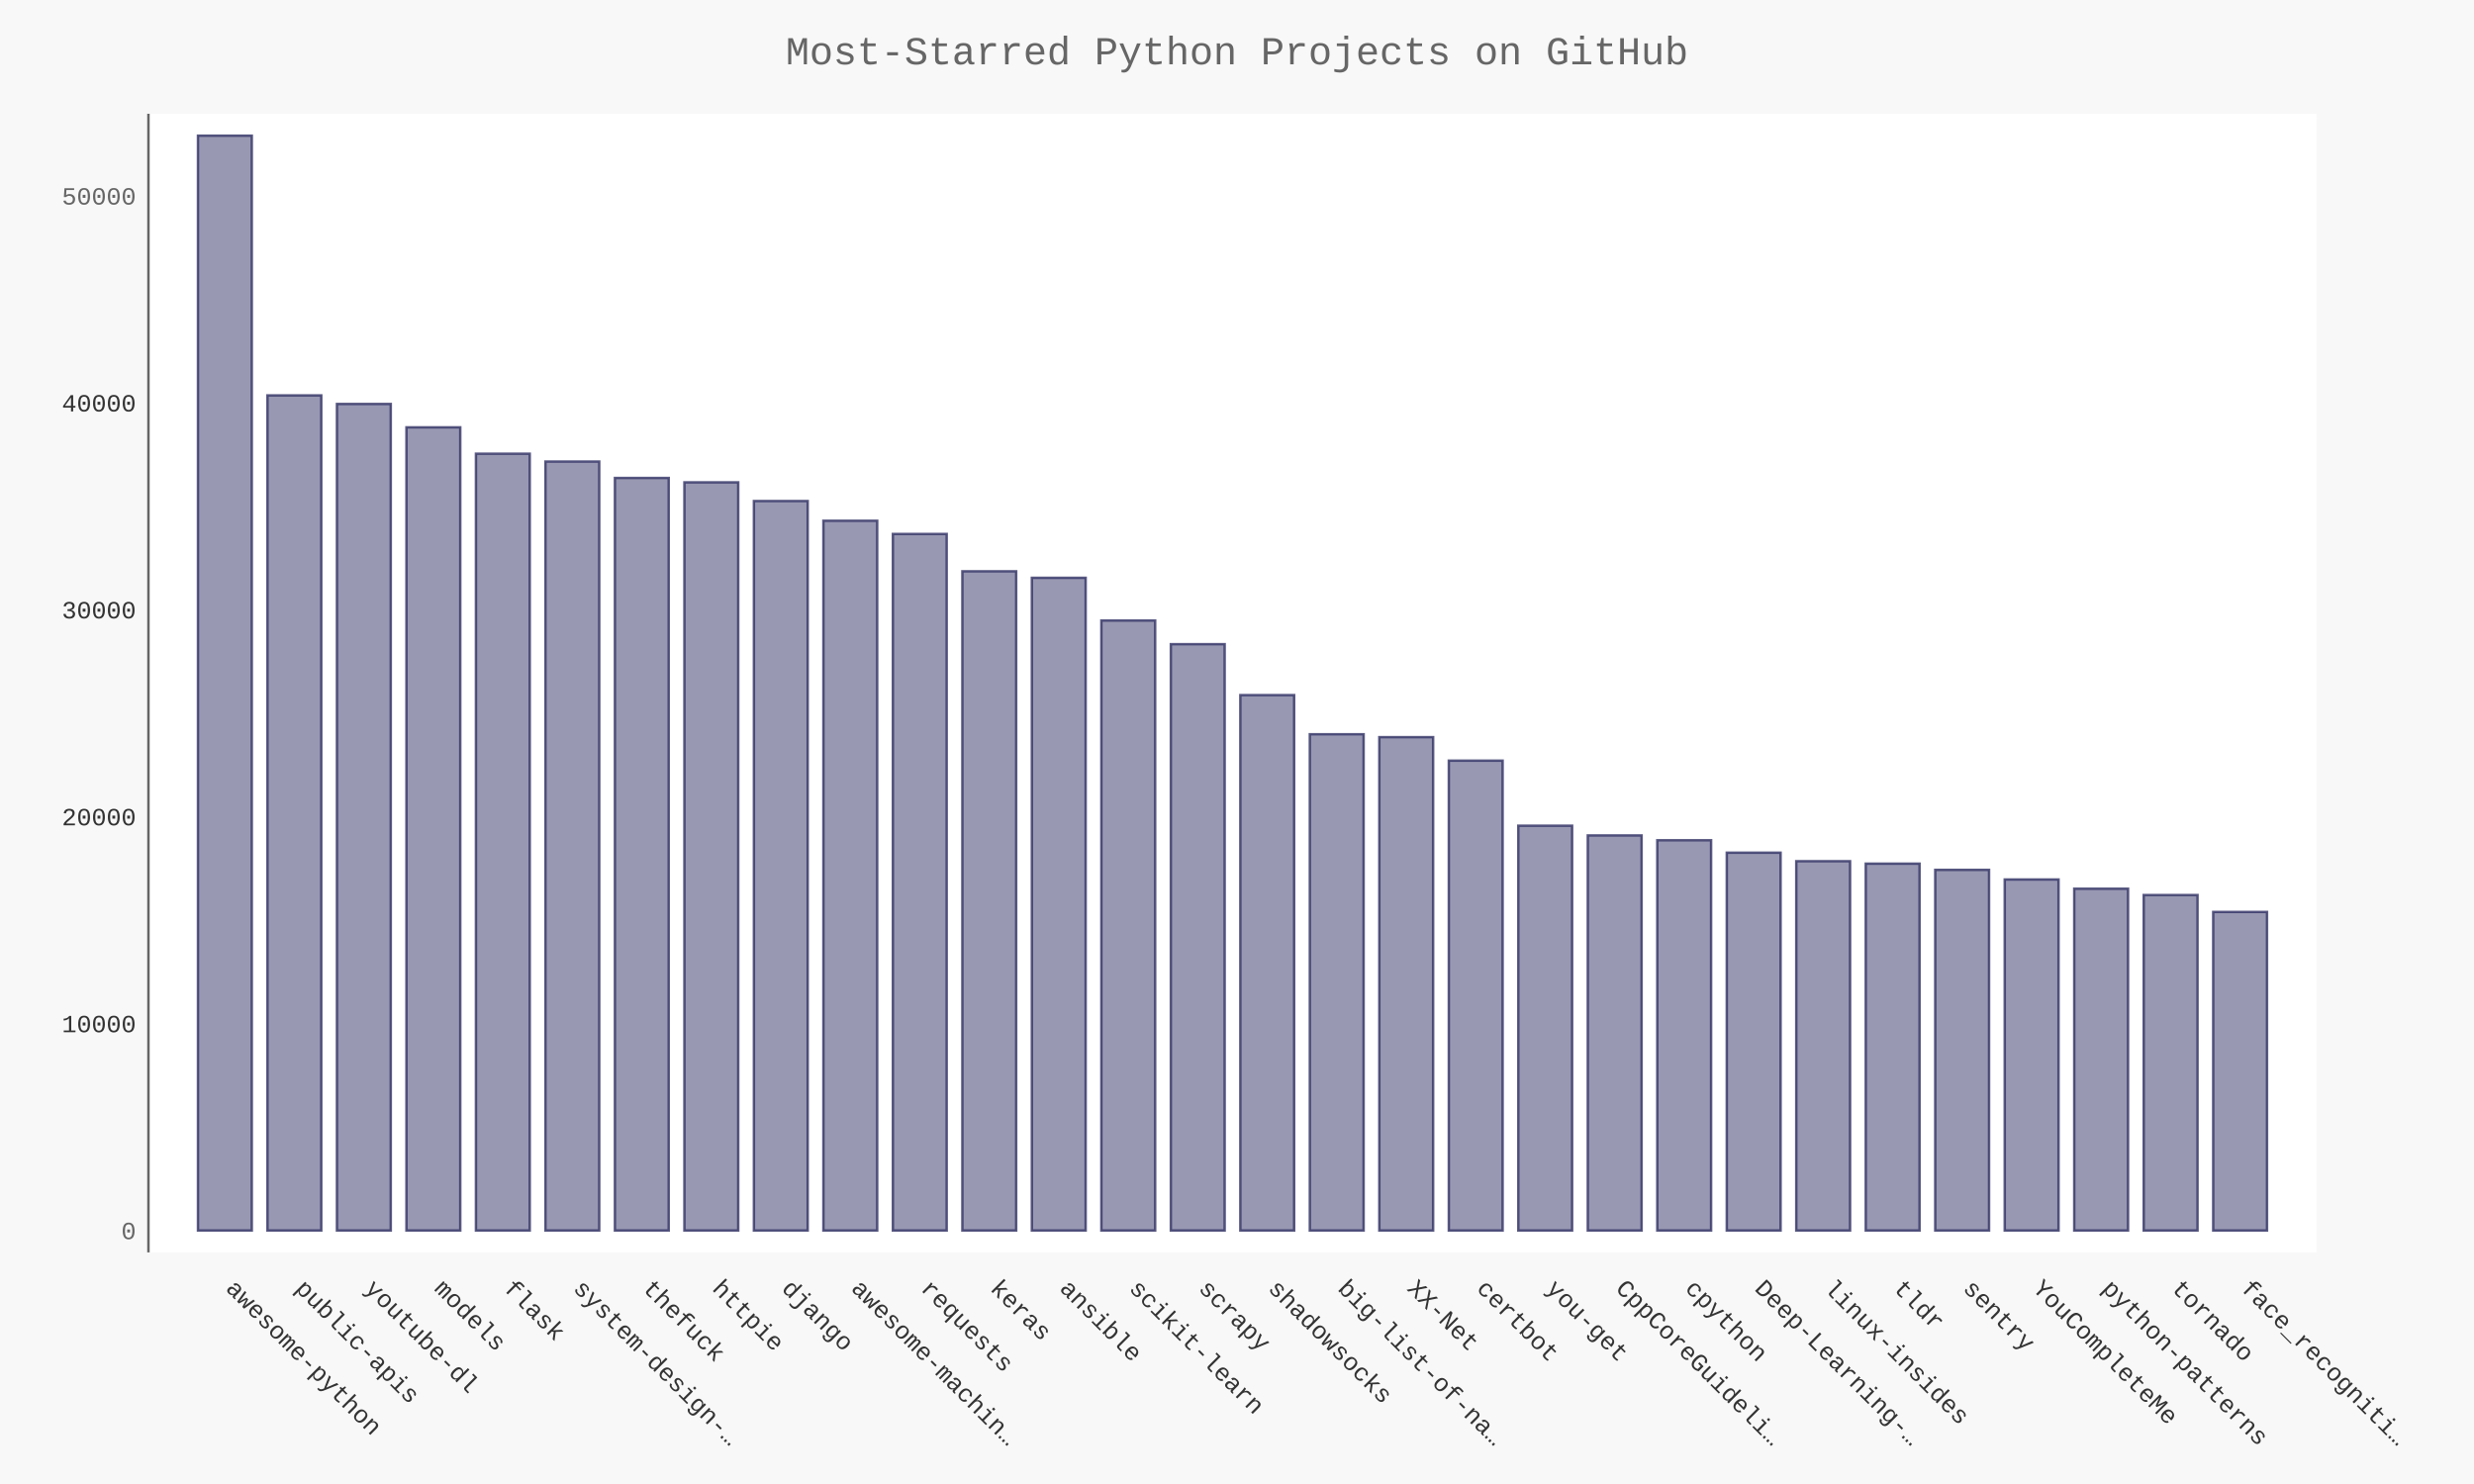
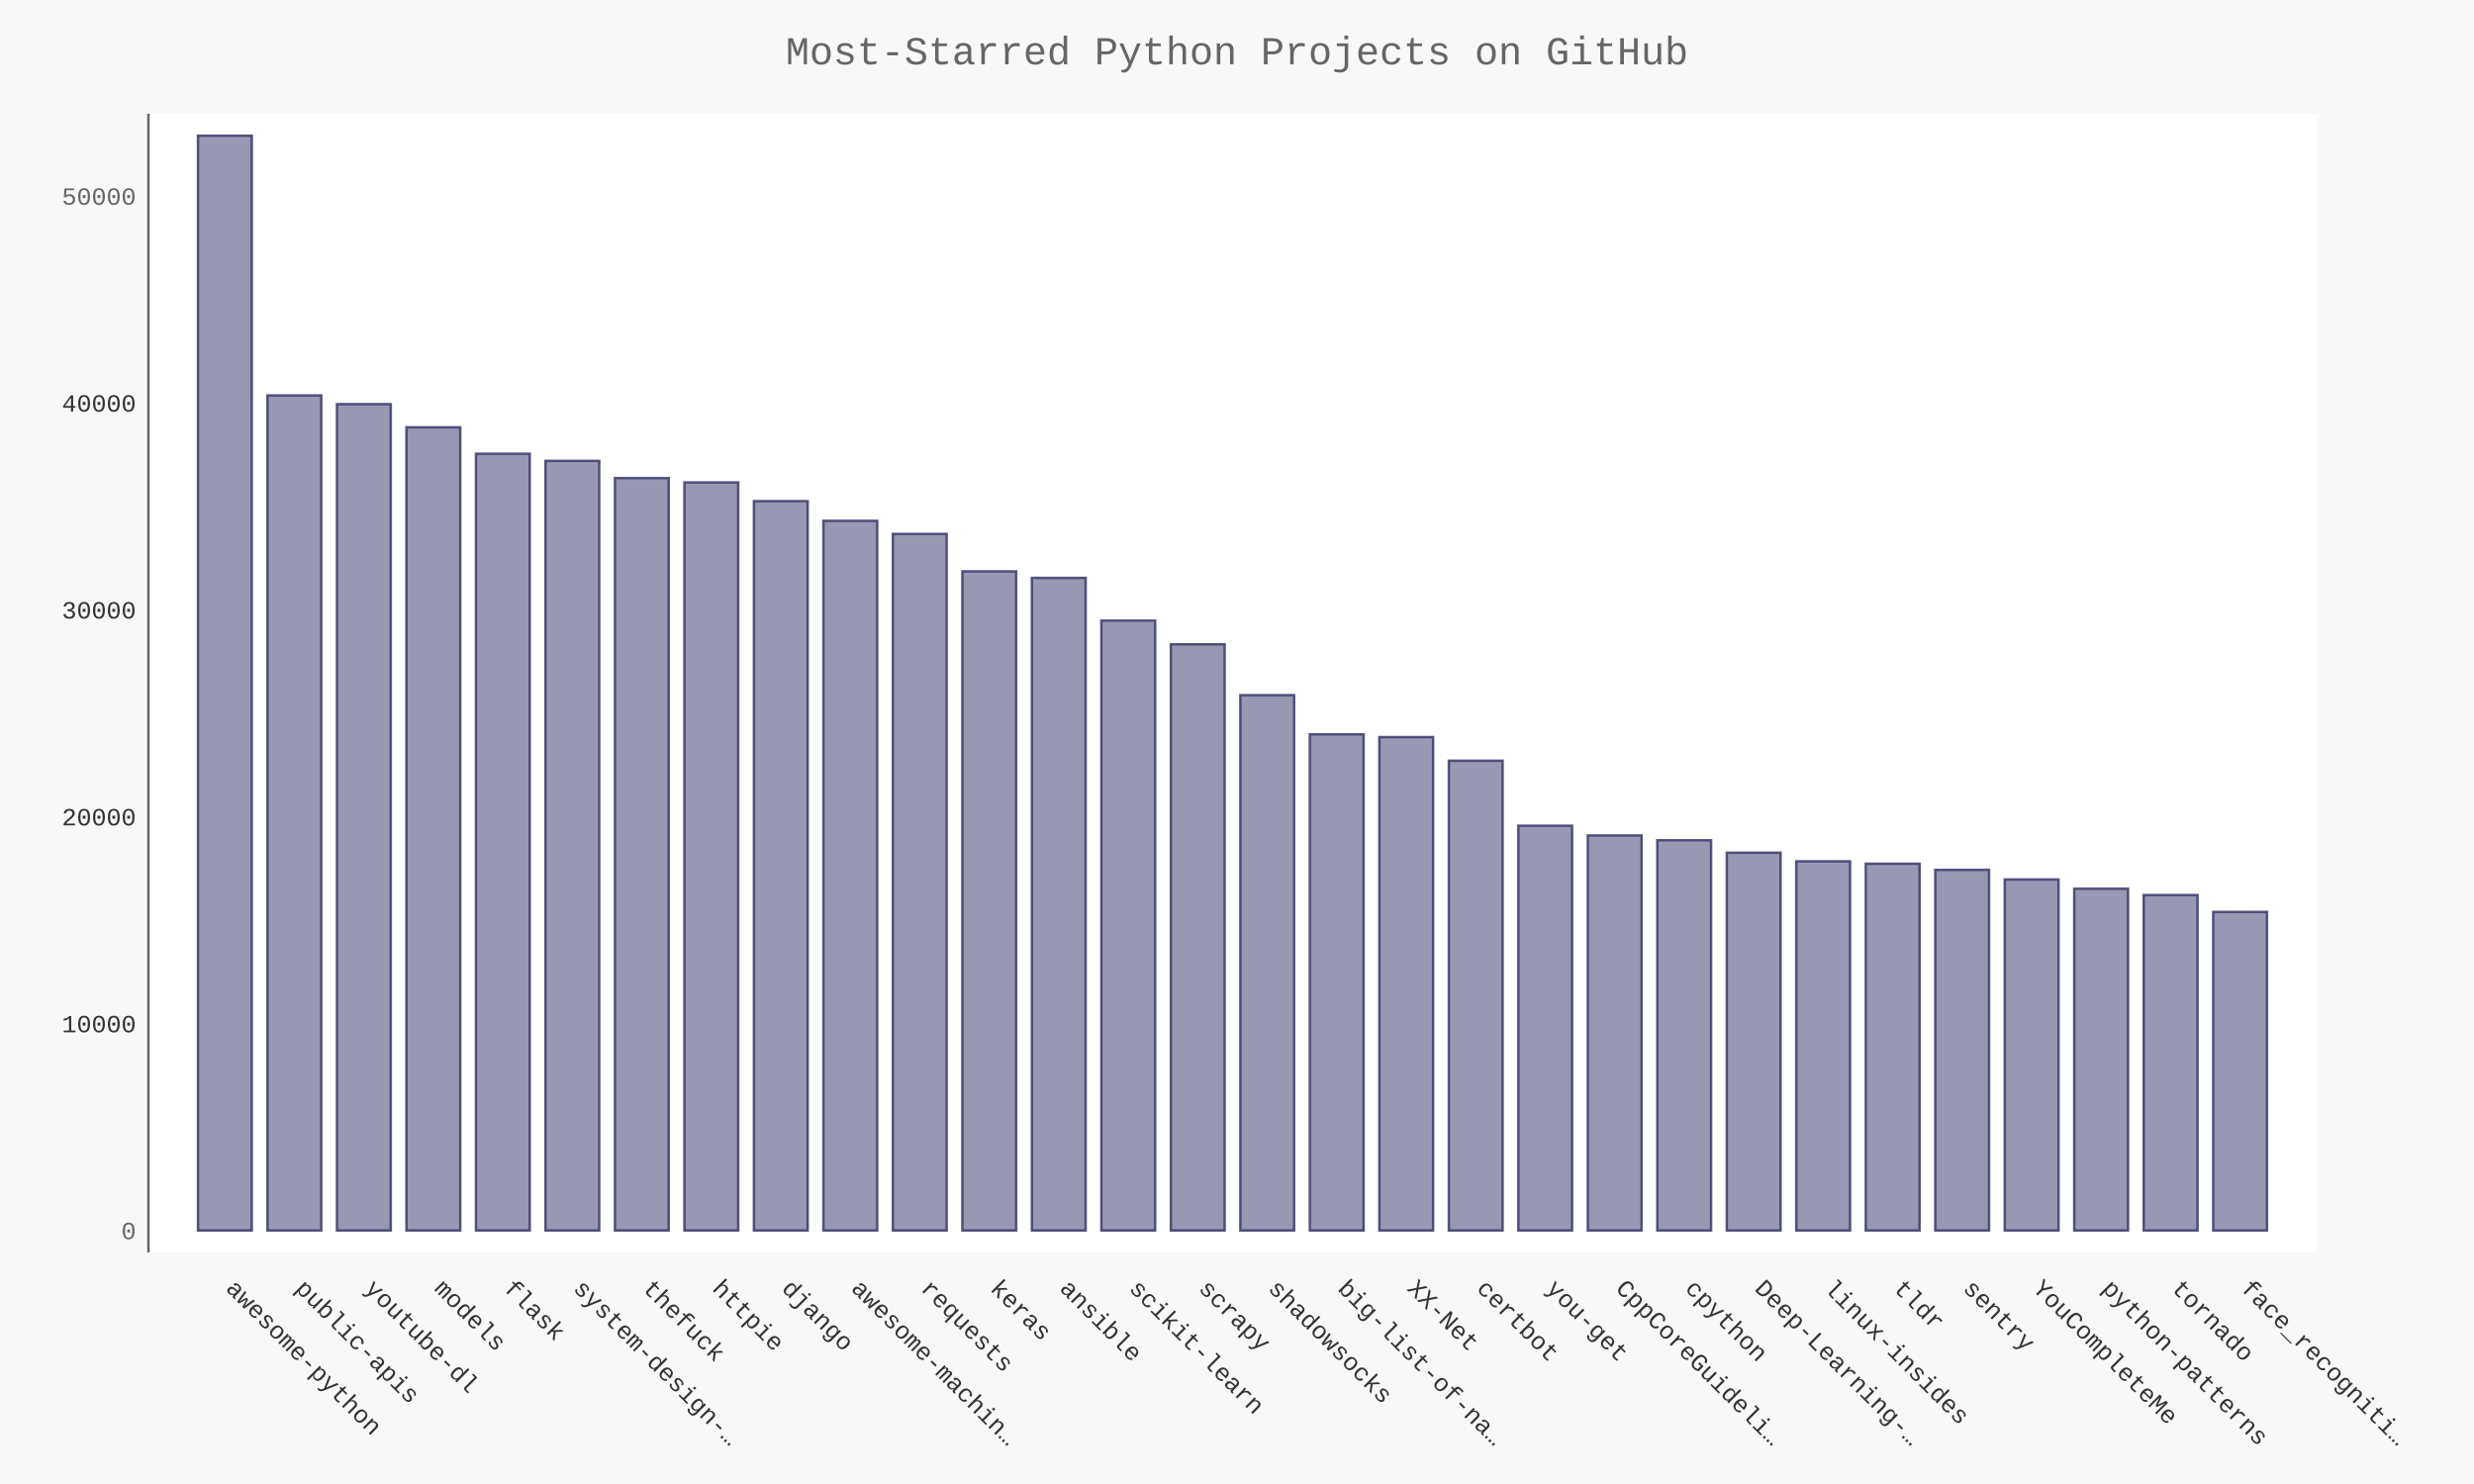
- <svg xmlns="http://www.w3.org/2000/svg" id="chart-67d163b1-3306-4ac9-bd37-0bb6744b6de5" class="pygal-chart" viewBox="0 0 1000 600">
+ <svg xmlns="http://www.w3.org/2000/svg" id="chart-9f91d808-e226-4e06-adb2-05b8f7cd8585" class="pygal-chart" viewBox="0 0 1000 600">
  <defs>
-     <style type="text/css">#chart-67d163b1-3306-4ac9-bd37-0bb6744b6de5{-webkit-user-select:none;-webkit-font-smoothing:antialiased;font-family:Consolas,"Liberation Mono",Menlo,Courier,monospace}#chart-67d163b1-3306-4ac9-bd37-0bb6744b6de5 .title{font-family:Consolas,"Liberation Mono",Menlo,Courier,monospace;font-size:16px}#chart-67d163b1-3306-4ac9-bd37-0bb6744b6de5 .legends .legend text{font-family:Consolas,"Liberation Mono",Menlo,Courier,monospace;font-size:14px}#chart-67d163b1-3306-4ac9-bd37-0bb6744b6de5 .axis text{font-family:Consolas,"Liberation Mono",Menlo,Courier,monospace;font-size:10px}#chart-67d163b1-3306-4ac9-bd37-0bb6744b6de5 .axis text.major{font-family:Consolas,"Liberation Mono",Menlo,Courier,monospace;font-size:10px}#chart-67d163b1-3306-4ac9-bd37-0bb6744b6de5 .text-overlay text.value{font-family:Consolas,"Liberation Mono",Menlo,Courier,monospace;font-size:16px}#chart-67d163b1-3306-4ac9-bd37-0bb6744b6de5 .text-overlay text.label{font-family:Consolas,"Liberation Mono",Menlo,Courier,monospace;font-size:10px}#chart-67d163b1-3306-4ac9-bd37-0bb6744b6de5 .tooltip{font-family:Consolas,"Liberation Mono",Menlo,Courier,monospace;font-size:14px}#chart-67d163b1-3306-4ac9-bd37-0bb6744b6de5 text.no_data{font-family:Consolas,"Liberation Mono",Menlo,Courier,monospace;font-size:64px}
- #chart-67d163b1-3306-4ac9-bd37-0bb6744b6de5{background-color:#f8f8f8}#chart-67d163b1-3306-4ac9-bd37-0bb6744b6de5 path,#chart-67d163b1-3306-4ac9-bd37-0bb6744b6de5 line,#chart-67d163b1-3306-4ac9-bd37-0bb6744b6de5 rect,#chart-67d163b1-3306-4ac9-bd37-0bb6744b6de5 circle{-webkit-transition:250ms ease-in;-moz-transition:250ms ease-in;transition:250ms ease-in}#chart-67d163b1-3306-4ac9-bd37-0bb6744b6de5 .graph &gt; .background{fill:#f8f8f8}#chart-67d163b1-3306-4ac9-bd37-0bb6744b6de5 .plot &gt; .background{fill:#ffffff}#chart-67d163b1-3306-4ac9-bd37-0bb6744b6de5 .graph{fill:#333}#chart-67d163b1-3306-4ac9-bd37-0bb6744b6de5 text.no_data{fill:#666}#chart-67d163b1-3306-4ac9-bd37-0bb6744b6de5 .title{fill:#666}#chart-67d163b1-3306-4ac9-bd37-0bb6744b6de5 .legends .legend text{fill:#333}#chart-67d163b1-3306-4ac9-bd37-0bb6744b6de5 .legends .legend:hover text{fill:#666}#chart-67d163b1-3306-4ac9-bd37-0bb6744b6de5 .axis .line{stroke:#666}#chart-67d163b1-3306-4ac9-bd37-0bb6744b6de5 .axis .guide.line{stroke:rgba(0,0,0,0.5)}#chart-67d163b1-3306-4ac9-bd37-0bb6744b6de5 .axis .major.line{stroke:#333}#chart-67d163b1-3306-4ac9-bd37-0bb6744b6de5 .axis text.major{fill:#666}#chart-67d163b1-3306-4ac9-bd37-0bb6744b6de5 .axis.y .guides:hover .guide.line,#chart-67d163b1-3306-4ac9-bd37-0bb6744b6de5 .line-graph .axis.x .guides:hover .guide.line,#chart-67d163b1-3306-4ac9-bd37-0bb6744b6de5 .stackedline-graph .axis.x .guides:hover .guide.line,#chart-67d163b1-3306-4ac9-bd37-0bb6744b6de5 .xy-graph .axis.x .guides:hover .guide.line{stroke:#666}#chart-67d163b1-3306-4ac9-bd37-0bb6744b6de5 .axis .guides:hover text{fill:#666}#chart-67d163b1-3306-4ac9-bd37-0bb6744b6de5 .reactive{fill-opacity:.5;stroke-opacity:.8}#chart-67d163b1-3306-4ac9-bd37-0bb6744b6de5 .ci{stroke:#333}#chart-67d163b1-3306-4ac9-bd37-0bb6744b6de5 .reactive.active,#chart-67d163b1-3306-4ac9-bd37-0bb6744b6de5 .active .reactive{fill-opacity:.9;stroke-opacity:.9;stroke-width:4}#chart-67d163b1-3306-4ac9-bd37-0bb6744b6de5 .ci .reactive.active{stroke-width:1.5}#chart-67d163b1-3306-4ac9-bd37-0bb6744b6de5 .series text{fill:#666}#chart-67d163b1-3306-4ac9-bd37-0bb6744b6de5 .tooltip rect{fill:#ffffff;stroke:#666;-webkit-transition:opacity 250ms ease-in;-moz-transition:opacity 250ms ease-in;transition:opacity 250ms ease-in}#chart-67d163b1-3306-4ac9-bd37-0bb6744b6de5 .tooltip .label{fill:#333}#chart-67d163b1-3306-4ac9-bd37-0bb6744b6de5 .tooltip .label{fill:#333}#chart-67d163b1-3306-4ac9-bd37-0bb6744b6de5 .tooltip .legend{font-size:.8em;fill:rgba(0,0,0,0.5)}#chart-67d163b1-3306-4ac9-bd37-0bb6744b6de5 .tooltip .x_label{font-size:.6em;fill:#666}#chart-67d163b1-3306-4ac9-bd37-0bb6744b6de5 .tooltip .xlink{font-size:.5em;text-decoration:underline}#chart-67d163b1-3306-4ac9-bd37-0bb6744b6de5 .tooltip .value{font-size:1.5em}#chart-67d163b1-3306-4ac9-bd37-0bb6744b6de5 .bound{font-size:.5em}#chart-67d163b1-3306-4ac9-bd37-0bb6744b6de5 .max-value{font-size:.75em;fill:rgba(0,0,0,0.5)}#chart-67d163b1-3306-4ac9-bd37-0bb6744b6de5 .map-element{fill:#ffffff;stroke:rgba(0,0,0,0.5) !important}#chart-67d163b1-3306-4ac9-bd37-0bb6744b6de5 .map-element .reactive{fill-opacity:inherit;stroke-opacity:inherit}#chart-67d163b1-3306-4ac9-bd37-0bb6744b6de5 .color-0,#chart-67d163b1-3306-4ac9-bd37-0bb6744b6de5 .color-0 a:visited{stroke:#333366;fill:#333366}#chart-67d163b1-3306-4ac9-bd37-0bb6744b6de5 .text-overlay .color-0 text{fill:black}
- #chart-67d163b1-3306-4ac9-bd37-0bb6744b6de5 text.no_data{text-anchor:middle}#chart-67d163b1-3306-4ac9-bd37-0bb6744b6de5 .guide.line{fill:none}#chart-67d163b1-3306-4ac9-bd37-0bb6744b6de5 .centered{text-anchor:middle}#chart-67d163b1-3306-4ac9-bd37-0bb6744b6de5 .title{text-anchor:middle}#chart-67d163b1-3306-4ac9-bd37-0bb6744b6de5 .legends .legend text{fill-opacity:1}#chart-67d163b1-3306-4ac9-bd37-0bb6744b6de5 .axis.x text{text-anchor:middle}#chart-67d163b1-3306-4ac9-bd37-0bb6744b6de5 .axis.x:not(.web) text[transform]{text-anchor:start}#chart-67d163b1-3306-4ac9-bd37-0bb6744b6de5 .axis.x:not(.web) text[transform].backwards{text-anchor:end}#chart-67d163b1-3306-4ac9-bd37-0bb6744b6de5 .axis.y text{text-anchor:end}#chart-67d163b1-3306-4ac9-bd37-0bb6744b6de5 .axis.y text[transform].backwards{text-anchor:start}#chart-67d163b1-3306-4ac9-bd37-0bb6744b6de5 .axis.y2 text{text-anchor:start}#chart-67d163b1-3306-4ac9-bd37-0bb6744b6de5 .axis.y2 text[transform].backwards{text-anchor:end}#chart-67d163b1-3306-4ac9-bd37-0bb6744b6de5 .axis .guide.line{stroke-dasharray:4,4}#chart-67d163b1-3306-4ac9-bd37-0bb6744b6de5 .axis .major.guide.line{stroke-dasharray:6,6}#chart-67d163b1-3306-4ac9-bd37-0bb6744b6de5 .horizontal .axis.y .guide.line,#chart-67d163b1-3306-4ac9-bd37-0bb6744b6de5 .horizontal .axis.y2 .guide.line,#chart-67d163b1-3306-4ac9-bd37-0bb6744b6de5 .vertical .axis.x .guide.line{opacity:0}#chart-67d163b1-3306-4ac9-bd37-0bb6744b6de5 .horizontal .axis.always_show .guide.line,#chart-67d163b1-3306-4ac9-bd37-0bb6744b6de5 .vertical .axis.always_show .guide.line{opacity:1 !important}#chart-67d163b1-3306-4ac9-bd37-0bb6744b6de5 .axis.y .guides:hover .guide.line,#chart-67d163b1-3306-4ac9-bd37-0bb6744b6de5 .axis.y2 .guides:hover .guide.line,#chart-67d163b1-3306-4ac9-bd37-0bb6744b6de5 .axis.x .guides:hover .guide.line{opacity:1}#chart-67d163b1-3306-4ac9-bd37-0bb6744b6de5 .axis .guides:hover text{opacity:1}#chart-67d163b1-3306-4ac9-bd37-0bb6744b6de5 .nofill{fill:none}#chart-67d163b1-3306-4ac9-bd37-0bb6744b6de5 .subtle-fill{fill-opacity:.2}#chart-67d163b1-3306-4ac9-bd37-0bb6744b6de5 .dot{stroke-width:1px;fill-opacity:1}#chart-67d163b1-3306-4ac9-bd37-0bb6744b6de5 .dot.active{stroke-width:5px}#chart-67d163b1-3306-4ac9-bd37-0bb6744b6de5 .dot.negative{fill:transparent}#chart-67d163b1-3306-4ac9-bd37-0bb6744b6de5 text,#chart-67d163b1-3306-4ac9-bd37-0bb6744b6de5 tspan{stroke:none !important}#chart-67d163b1-3306-4ac9-bd37-0bb6744b6de5 .series text.active{opacity:1}#chart-67d163b1-3306-4ac9-bd37-0bb6744b6de5 .tooltip rect{fill-opacity:.95;stroke-width:.5}#chart-67d163b1-3306-4ac9-bd37-0bb6744b6de5 .tooltip text{fill-opacity:1}#chart-67d163b1-3306-4ac9-bd37-0bb6744b6de5 .showable{visibility:hidden}#chart-67d163b1-3306-4ac9-bd37-0bb6744b6de5 .showable.shown{visibility:visible}#chart-67d163b1-3306-4ac9-bd37-0bb6744b6de5 .gauge-background{fill:rgba(229,229,229,1);stroke:none}#chart-67d163b1-3306-4ac9-bd37-0bb6744b6de5 .bg-lines{stroke:#f8f8f8;stroke-width:2px}</style>
+     <style type="text/css">#chart-9f91d808-e226-4e06-adb2-05b8f7cd8585{-webkit-user-select:none;-webkit-font-smoothing:antialiased;font-family:Consolas,"Liberation Mono",Menlo,Courier,monospace}#chart-9f91d808-e226-4e06-adb2-05b8f7cd8585 .title{font-family:Consolas,"Liberation Mono",Menlo,Courier,monospace;font-size:16px}#chart-9f91d808-e226-4e06-adb2-05b8f7cd8585 .legends .legend text{font-family:Consolas,"Liberation Mono",Menlo,Courier,monospace;font-size:14px}#chart-9f91d808-e226-4e06-adb2-05b8f7cd8585 .axis text{font-family:Consolas,"Liberation Mono",Menlo,Courier,monospace;font-size:10px}#chart-9f91d808-e226-4e06-adb2-05b8f7cd8585 .axis text.major{font-family:Consolas,"Liberation Mono",Menlo,Courier,monospace;font-size:10px}#chart-9f91d808-e226-4e06-adb2-05b8f7cd8585 .text-overlay text.value{font-family:Consolas,"Liberation Mono",Menlo,Courier,monospace;font-size:16px}#chart-9f91d808-e226-4e06-adb2-05b8f7cd8585 .text-overlay text.label{font-family:Consolas,"Liberation Mono",Menlo,Courier,monospace;font-size:10px}#chart-9f91d808-e226-4e06-adb2-05b8f7cd8585 .tooltip{font-family:Consolas,"Liberation Mono",Menlo,Courier,monospace;font-size:14px}#chart-9f91d808-e226-4e06-adb2-05b8f7cd8585 text.no_data{font-family:Consolas,"Liberation Mono",Menlo,Courier,monospace;font-size:64px}
+ #chart-9f91d808-e226-4e06-adb2-05b8f7cd8585{background-color:#f8f8f8}#chart-9f91d808-e226-4e06-adb2-05b8f7cd8585 path,#chart-9f91d808-e226-4e06-adb2-05b8f7cd8585 line,#chart-9f91d808-e226-4e06-adb2-05b8f7cd8585 rect,#chart-9f91d808-e226-4e06-adb2-05b8f7cd8585 circle{-webkit-transition:250ms ease-in;-moz-transition:250ms ease-in;transition:250ms ease-in}#chart-9f91d808-e226-4e06-adb2-05b8f7cd8585 .graph &gt; .background{fill:#f8f8f8}#chart-9f91d808-e226-4e06-adb2-05b8f7cd8585 .plot &gt; .background{fill:#ffffff}#chart-9f91d808-e226-4e06-adb2-05b8f7cd8585 .graph{fill:#333}#chart-9f91d808-e226-4e06-adb2-05b8f7cd8585 text.no_data{fill:#666}#chart-9f91d808-e226-4e06-adb2-05b8f7cd8585 .title{fill:#666}#chart-9f91d808-e226-4e06-adb2-05b8f7cd8585 .legends .legend text{fill:#333}#chart-9f91d808-e226-4e06-adb2-05b8f7cd8585 .legends .legend:hover text{fill:#666}#chart-9f91d808-e226-4e06-adb2-05b8f7cd8585 .axis .line{stroke:#666}#chart-9f91d808-e226-4e06-adb2-05b8f7cd8585 .axis .guide.line{stroke:rgba(0,0,0,0.5)}#chart-9f91d808-e226-4e06-adb2-05b8f7cd8585 .axis .major.line{stroke:#333}#chart-9f91d808-e226-4e06-adb2-05b8f7cd8585 .axis text.major{fill:#666}#chart-9f91d808-e226-4e06-adb2-05b8f7cd8585 .axis.y .guides:hover .guide.line,#chart-9f91d808-e226-4e06-adb2-05b8f7cd8585 .line-graph .axis.x .guides:hover .guide.line,#chart-9f91d808-e226-4e06-adb2-05b8f7cd8585 .stackedline-graph .axis.x .guides:hover .guide.line,#chart-9f91d808-e226-4e06-adb2-05b8f7cd8585 .xy-graph .axis.x .guides:hover .guide.line{stroke:#666}#chart-9f91d808-e226-4e06-adb2-05b8f7cd8585 .axis .guides:hover text{fill:#666}#chart-9f91d808-e226-4e06-adb2-05b8f7cd8585 .reactive{fill-opacity:.5;stroke-opacity:.8}#chart-9f91d808-e226-4e06-adb2-05b8f7cd8585 .ci{stroke:#333}#chart-9f91d808-e226-4e06-adb2-05b8f7cd8585 .reactive.active,#chart-9f91d808-e226-4e06-adb2-05b8f7cd8585 .active .reactive{fill-opacity:.9;stroke-opacity:.9;stroke-width:4}#chart-9f91d808-e226-4e06-adb2-05b8f7cd8585 .ci .reactive.active{stroke-width:1.5}#chart-9f91d808-e226-4e06-adb2-05b8f7cd8585 .series text{fill:#666}#chart-9f91d808-e226-4e06-adb2-05b8f7cd8585 .tooltip rect{fill:#ffffff;stroke:#666;-webkit-transition:opacity 250ms ease-in;-moz-transition:opacity 250ms ease-in;transition:opacity 250ms ease-in}#chart-9f91d808-e226-4e06-adb2-05b8f7cd8585 .tooltip .label{fill:#333}#chart-9f91d808-e226-4e06-adb2-05b8f7cd8585 .tooltip .label{fill:#333}#chart-9f91d808-e226-4e06-adb2-05b8f7cd8585 .tooltip .legend{font-size:.8em;fill:rgba(0,0,0,0.5)}#chart-9f91d808-e226-4e06-adb2-05b8f7cd8585 .tooltip .x_label{font-size:.6em;fill:#666}#chart-9f91d808-e226-4e06-adb2-05b8f7cd8585 .tooltip .xlink{font-size:.5em;text-decoration:underline}#chart-9f91d808-e226-4e06-adb2-05b8f7cd8585 .tooltip .value{font-size:1.5em}#chart-9f91d808-e226-4e06-adb2-05b8f7cd8585 .bound{font-size:.5em}#chart-9f91d808-e226-4e06-adb2-05b8f7cd8585 .max-value{font-size:.75em;fill:rgba(0,0,0,0.5)}#chart-9f91d808-e226-4e06-adb2-05b8f7cd8585 .map-element{fill:#ffffff;stroke:rgba(0,0,0,0.5) !important}#chart-9f91d808-e226-4e06-adb2-05b8f7cd8585 .map-element .reactive{fill-opacity:inherit;stroke-opacity:inherit}#chart-9f91d808-e226-4e06-adb2-05b8f7cd8585 .color-0,#chart-9f91d808-e226-4e06-adb2-05b8f7cd8585 .color-0 a:visited{stroke:#333366;fill:#333366}#chart-9f91d808-e226-4e06-adb2-05b8f7cd8585 .text-overlay .color-0 text{fill:black}
+ #chart-9f91d808-e226-4e06-adb2-05b8f7cd8585 text.no_data{text-anchor:middle}#chart-9f91d808-e226-4e06-adb2-05b8f7cd8585 .guide.line{fill:none}#chart-9f91d808-e226-4e06-adb2-05b8f7cd8585 .centered{text-anchor:middle}#chart-9f91d808-e226-4e06-adb2-05b8f7cd8585 .title{text-anchor:middle}#chart-9f91d808-e226-4e06-adb2-05b8f7cd8585 .legends .legend text{fill-opacity:1}#chart-9f91d808-e226-4e06-adb2-05b8f7cd8585 .axis.x text{text-anchor:middle}#chart-9f91d808-e226-4e06-adb2-05b8f7cd8585 .axis.x:not(.web) text[transform]{text-anchor:start}#chart-9f91d808-e226-4e06-adb2-05b8f7cd8585 .axis.x:not(.web) text[transform].backwards{text-anchor:end}#chart-9f91d808-e226-4e06-adb2-05b8f7cd8585 .axis.y text{text-anchor:end}#chart-9f91d808-e226-4e06-adb2-05b8f7cd8585 .axis.y text[transform].backwards{text-anchor:start}#chart-9f91d808-e226-4e06-adb2-05b8f7cd8585 .axis.y2 text{text-anchor:start}#chart-9f91d808-e226-4e06-adb2-05b8f7cd8585 .axis.y2 text[transform].backwards{text-anchor:end}#chart-9f91d808-e226-4e06-adb2-05b8f7cd8585 .axis .guide.line{stroke-dasharray:4,4}#chart-9f91d808-e226-4e06-adb2-05b8f7cd8585 .axis .major.guide.line{stroke-dasharray:6,6}#chart-9f91d808-e226-4e06-adb2-05b8f7cd8585 .horizontal .axis.y .guide.line,#chart-9f91d808-e226-4e06-adb2-05b8f7cd8585 .horizontal .axis.y2 .guide.line,#chart-9f91d808-e226-4e06-adb2-05b8f7cd8585 .vertical .axis.x .guide.line{opacity:0}#chart-9f91d808-e226-4e06-adb2-05b8f7cd8585 .horizontal .axis.always_show .guide.line,#chart-9f91d808-e226-4e06-adb2-05b8f7cd8585 .vertical .axis.always_show .guide.line{opacity:1 !important}#chart-9f91d808-e226-4e06-adb2-05b8f7cd8585 .axis.y .guides:hover .guide.line,#chart-9f91d808-e226-4e06-adb2-05b8f7cd8585 .axis.y2 .guides:hover .guide.line,#chart-9f91d808-e226-4e06-adb2-05b8f7cd8585 .axis.x .guides:hover .guide.line{opacity:1}#chart-9f91d808-e226-4e06-adb2-05b8f7cd8585 .axis .guides:hover text{opacity:1}#chart-9f91d808-e226-4e06-adb2-05b8f7cd8585 .nofill{fill:none}#chart-9f91d808-e226-4e06-adb2-05b8f7cd8585 .subtle-fill{fill-opacity:.2}#chart-9f91d808-e226-4e06-adb2-05b8f7cd8585 .dot{stroke-width:1px;fill-opacity:1}#chart-9f91d808-e226-4e06-adb2-05b8f7cd8585 .dot.active{stroke-width:5px}#chart-9f91d808-e226-4e06-adb2-05b8f7cd8585 .dot.negative{fill:transparent}#chart-9f91d808-e226-4e06-adb2-05b8f7cd8585 text,#chart-9f91d808-e226-4e06-adb2-05b8f7cd8585 tspan{stroke:none !important}#chart-9f91d808-e226-4e06-adb2-05b8f7cd8585 .series text.active{opacity:1}#chart-9f91d808-e226-4e06-adb2-05b8f7cd8585 .tooltip rect{fill-opacity:.95;stroke-width:.5}#chart-9f91d808-e226-4e06-adb2-05b8f7cd8585 .tooltip text{fill-opacity:1}#chart-9f91d808-e226-4e06-adb2-05b8f7cd8585 .showable{visibility:hidden}#chart-9f91d808-e226-4e06-adb2-05b8f7cd8585 .showable.shown{visibility:visible}#chart-9f91d808-e226-4e06-adb2-05b8f7cd8585 .gauge-background{fill:rgba(229,229,229,1);stroke:none}#chart-9f91d808-e226-4e06-adb2-05b8f7cd8585 .bg-lines{stroke:#f8f8f8;stroke-width:2px}</style>
  </defs>
  <g class="graph bar-graph vertical">
    <rect class="background" height="600" width="1000" x="0" y="0" />
    <g class="plot" transform="translate(60, 46)">
      <rect class="background" height="460.36" width="876.36" x="0" y="0" />
      <g class="axis y">
        <g class="guides">
          <text class="major" x="-5" y="455.007">0</text>
        </g>
        <g class="guides">
-           <text class="" x="-5" y="371.346">10000</text>
-         </g>
-         <g class="guides">
-           <text class="" x="-5" y="287.684">20000</text>
-         </g>
-         <g class="guides">
-           <text class="" x="-5" y="204.022">30000</text>
-         </g>
-         <g class="guides">
-           <text class="" x="-5" y="120.36">40000</text>
-         </g>
-         <g class="guides">
-           <text class="major" x="-5" y="36.699">50000</text>
+           <text class="" x="-5" y="371.361">10000</text>
+         </g>
+         <g class="guides">
+           <text class="" x="-5" y="287.715">20000</text>
+         </g>
+         <g class="guides">
+           <text class="" x="-5" y="204.07">30000</text>
+         </g>
+         <g class="guides">
+           <text class="" x="-5" y="120.424">40000</text>
+         </g>
+         <g class="guides">
+           <text class="major" x="-5" y="36.778">50000</text>
        </g>
      </g>
      <g class="axis x">
        <path class="line" d="M0 0 v460.36" />
        <g class="guides">
          <path class="guide line" d="M30.897 0 v460.36" />
          <text class="" x="30.897" y="475.36" transform="rotate(45 30.89732 475.3604)">awesome-python</text>
        </g>
        <g class="guides">
          <path class="guide line" d="M58.986 0 v460.36" />
          <text class="" x="58.986" y="475.36" transform="rotate(45 58.9858 475.3604)">public-apis</text>
        </g>
        <g class="guides">
          <path class="guide line" d="M87.074 0 v460.36" />
          <text class="" x="87.074" y="475.36" transform="rotate(45 87.07427 475.3604)">youtube-dl</text>
        </g>
        <g class="guides">
          <path class="guide line" d="M115.163 0 v460.36" />
          <text class="" x="115.163" y="475.36" transform="rotate(45 115.1627 475.3604)">models</text>
        </g>
        <g class="guides">
          <path class="guide line" d="M143.251 0 v460.36" />
          <text class="" x="143.251" y="475.36" transform="rotate(45 143.2512 475.3604)">flask</text>
        </g>
        <g class="guides">
          <path class="guide line" d="M171.34 0 v460.36" />
          <text class="" x="171.34" y="475.36" transform="rotate(45 171.3397 475.3604)">system-design-…</text>
        </g>
        <g class="guides">
          <path class="guide line" d="M199.428 0 v460.36" />
          <text class="" x="199.428" y="475.36" transform="rotate(45 199.4282 475.3604)">thefuck</text>
        </g>
        <g class="guides">
          <path class="guide line" d="M227.517 0 v460.36" />
          <text class="" x="227.517" y="475.36" transform="rotate(45 227.5166 475.3604)">httpie</text>
        </g>
        <g class="guides">
          <path class="guide line" d="M255.605 0 v460.36" />
          <text class="" x="255.605" y="475.36" transform="rotate(45 255.6051 475.3604)">django</text>
        </g>
        <g class="guides">
          <path class="guide line" d="M283.694 0 v460.36" />
          <text class="" x="283.694" y="475.36" transform="rotate(45 283.6936 475.3604)">awesome-machin…</text>
        </g>
        <g class="guides">
          <path class="guide line" d="M311.782 0 v460.36" />
          <text class="" x="311.782" y="475.36" transform="rotate(45 311.7821 475.3604)">requests</text>
        </g>
        <g class="guides">
          <path class="guide line" d="M339.871 0 v460.36" />
          <text class="" x="339.871" y="475.36" transform="rotate(45 339.8705 475.3604)">keras</text>
        </g>
        <g class="guides">
          <path class="guide line" d="M367.959 0 v460.36" />
          <text class="" x="367.959" y="475.36" transform="rotate(45 367.959 475.3604)">ansible</text>
        </g>
        <g class="guides">
          <path class="guide line" d="M396.047 0 v460.36" />
          <text class="" x="396.047" y="475.36" transform="rotate(45 396.0475 475.3604)">scikit-learn</text>
        </g>
        <g class="guides">
          <path class="guide line" d="M424.136 0 v460.36" />
          <text class="" x="424.136" y="475.36" transform="rotate(45 424.136 475.3604)">scrapy</text>
        </g>
        <g class="guides">
          <path class="guide line" d="M452.224 0 v460.36" />
          <text class="" x="452.224" y="475.36" transform="rotate(45 452.2244 475.3604)">shadowsocks</text>
        </g>
        <g class="guides">
          <path class="guide line" d="M480.313 0 v460.36" />
          <text class="" x="480.313" y="475.36" transform="rotate(45 480.3129 475.3604)">big-list-of-na…</text>
        </g>
        <g class="guides">
          <path class="guide line" d="M508.401 0 v460.36" />
          <text class="" x="508.401" y="475.36" transform="rotate(45 508.4014 475.3604)">XX-Net</text>
        </g>
        <g class="guides">
          <path class="guide line" d="M536.49 0 v460.36" />
          <text class="" x="536.49" y="475.36" transform="rotate(45 536.4899 475.3604)">certbot</text>
        </g>
        <g class="guides">
          <path class="guide line" d="M564.578 0 v460.36" />
          <text class="" x="564.578" y="475.36" transform="rotate(45 564.5783 475.3604)">you-get</text>
        </g>
        <g class="guides">
          <path class="guide line" d="M592.667 0 v460.36" />
          <text class="" x="592.667" y="475.36" transform="rotate(45 592.6668 475.3604)">CppCoreGuideli…</text>
        </g>
        <g class="guides">
          <path class="guide line" d="M620.755 0 v460.36" />
          <text class="" x="620.755" y="475.36" transform="rotate(45 620.7553 475.3604)">cpython</text>
        </g>
        <g class="guides">
          <path class="guide line" d="M648.844 0 v460.36" />
          <text class="" x="648.844" y="475.36" transform="rotate(45 648.8438 475.3604)">Deep-Learning-…</text>
        </g>
        <g class="guides">
          <path class="guide line" d="M676.932 0 v460.36" />
          <text class="" x="676.932" y="475.36" transform="rotate(45 676.9322 475.3604)">linux-insides</text>
        </g>
        <g class="guides">
          <path class="guide line" d="M705.021 0 v460.36" />
          <text class="" x="705.021" y="475.36" transform="rotate(45 705.0207 475.3604)">tldr</text>
        </g>
        <g class="guides">
          <path class="guide line" d="M733.109 0 v460.36" />
          <text class="" x="733.109" y="475.36" transform="rotate(45 733.1092 475.3604)">sentry</text>
        </g>
        <g class="guides">
          <path class="guide line" d="M761.198 0 v460.36" />
          <text class="" x="761.198" y="475.36" transform="rotate(45 761.1976 475.3604)">YouCompleteMe</text>
        </g>
        <g class="guides">
          <path class="guide line" d="M789.286 0 v460.36" />
          <text class="" x="789.286" y="475.36" transform="rotate(45 789.2861 475.3604)">python-patterns</text>
        </g>
        <g class="guides">
          <path class="guide line" d="M817.375 0 v460.36" />
          <text class="" x="817.375" y="475.36" transform="rotate(45 817.3746 475.3604)">tornado</text>
        </g>
        <g class="guides">
          <path class="guide line" d="M845.463 0 v460.36" />
          <text class="" x="845.463" y="475.36" transform="rotate(45 845.4631 475.3604)">face_recogniti…</text>
        </g>
      </g>
      <g class="series serie-0 color-0">
        <g class="bars">
          <g class="bar">
            <rect class="rect reactive tooltip-trigger" height="442.654" rx="0" ry="0" width="21.752" x="20.021" y="8.853" />
          </g>
          <g class="bar">
-             <rect class="rect reactive tooltip-trigger" height="337.642" rx="0" ry="0" width="21.752" x="48.11" y="113.865" />
-           </g>
-           <g class="bar">
-             <rect class="rect reactive tooltip-trigger" height="334.178" rx="0" ry="0" width="21.752" x="76.198" y="117.329" />
-           </g>
-           <g class="bar">
-             <rect class="rect reactive tooltip-trigger" height="324.733" rx="0" ry="0" width="21.752" x="104.287" y="126.774" />
-           </g>
-           <g class="bar">
-             <rect class="rect reactive tooltip-trigger" height="314.066" rx="0" ry="0" width="21.752" x="132.375" y="137.441" />
-           </g>
-           <g class="bar">
-             <rect class="rect reactive tooltip-trigger" height="310.895" rx="0" ry="0" width="21.752" x="160.464" y="140.612" />
-           </g>
-           <g class="bar">
-             <rect class="rect reactive tooltip-trigger" height="304.261" rx="0" ry="0" width="21.752" x="188.552" y="147.246" />
-           </g>
-           <g class="bar">
-             <rect class="rect reactive tooltip-trigger" height="302.487" rx="0" ry="0" width="21.752" x="216.641" y="149.02" />
-           </g>
-           <g class="bar">
-             <rect class="rect reactive tooltip-trigger" height="294.933" rx="0" ry="0" width="21.752" x="244.729" y="156.575" />
-           </g>
-           <g class="bar">
-             <rect class="rect reactive tooltip-trigger" height="286.96" rx="0" ry="0" width="21.752" x="272.818" y="164.548" />
-           </g>
-           <g class="bar">
-             <rect class="rect reactive tooltip-trigger" height="281.622" rx="0" ry="0" width="21.752" x="300.906" y="169.885" />
-           </g>
-           <g class="bar">
-             <rect class="rect reactive tooltip-trigger" height="266.521" rx="0" ry="0" width="21.752" x="328.995" y="184.986" />
-           </g>
-           <g class="bar">
-             <rect class="rect reactive tooltip-trigger" height="263.894" rx="0" ry="0" width="21.752" x="357.083" y="187.613" />
-           </g>
-           <g class="bar">
-             <rect class="rect reactive tooltip-trigger" height="246.618" rx="0" ry="0" width="21.752" x="385.172" y="204.889" />
-           </g>
-           <g class="bar">
-             <rect class="rect reactive tooltip-trigger" height="237.064" rx="0" ry="0" width="21.752" x="413.26" y="214.443" />
-           </g>
-           <g class="bar">
-             <rect class="rect reactive tooltip-trigger" height="216.466" rx="0" ry="0" width="21.752" x="441.349" y="235.041" />
-           </g>
-           <g class="bar">
-             <rect class="rect reactive tooltip-trigger" height="200.646" rx="0" ry="0" width="21.752" x="469.437" y="250.861" />
-           </g>
-           <g class="bar">
-             <rect class="rect reactive tooltip-trigger" height="199.475" rx="0" ry="0" width="21.752" x="497.526" y="252.033" />
-           </g>
-           <g class="bar">
-             <rect class="rect reactive tooltip-trigger" height="189.971" rx="0" ry="0" width="21.752" x="525.614" y="261.537" />
-           </g>
-           <g class="bar">
-             <rect class="rect reactive tooltip-trigger" height="163.667" rx="0" ry="0" width="21.752" x="553.702" y="287.84" />
-           </g>
-           <g class="bar">
-             <rect class="rect reactive tooltip-trigger" height="159.735" rx="0" ry="0" width="21.752" x="581.791" y="291.772" />
-           </g>
-           <g class="bar">
-             <rect class="rect reactive tooltip-trigger" height="157.786" rx="0" ry="0" width="21.752" x="609.879" y="293.721" />
-           </g>
-           <g class="bar">
-             <rect class="rect reactive tooltip-trigger" height="152.758" rx="0" ry="0" width="21.752" x="637.968" y="298.749" />
-           </g>
-           <g class="bar">
-             <rect class="rect reactive tooltip-trigger" height="149.311" rx="0" ry="0" width="21.752" x="666.056" y="302.196" />
-           </g>
-           <g class="bar">
-             <rect class="rect reactive tooltip-trigger" height="148.324" rx="0" ry="0" width="21.752" x="694.145" y="303.183" />
-           </g>
-           <g class="bar">
-             <rect class="rect reactive tooltip-trigger" height="145.806" rx="0" ry="0" width="21.752" x="722.233" y="305.702" />
-           </g>
-           <g class="bar">
-             <rect class="rect reactive tooltip-trigger" height="141.924" rx="0" ry="0" width="21.752" x="750.322" y="309.584" />
-           </g>
-           <g class="bar">
-             <rect class="rect reactive tooltip-trigger" height="138.184" rx="0" ry="0" width="21.752" x="778.41" y="313.323" />
-           </g>
-           <g class="bar">
-             <rect class="rect reactive tooltip-trigger" height="135.632" rx="0" ry="0" width="21.752" x="806.499" y="315.875" />
-           </g>
-           <g class="bar">
-             <rect class="rect reactive tooltip-trigger" height="128.797" rx="0" ry="0" width="21.752" x="834.587" y="322.71" />
+             <rect class="rect reactive tooltip-trigger" height="337.637" rx="0" ry="0" width="21.752" x="48.11" y="113.871" />
+           </g>
+           <g class="bar">
+             <rect class="rect reactive tooltip-trigger" height="334.115" rx="0" ry="0" width="21.752" x="76.198" y="117.392" />
+           </g>
+           <g class="bar">
+             <rect class="rect reactive tooltip-trigger" height="324.764" rx="0" ry="0" width="21.752" x="104.287" y="126.744" />
+           </g>
+           <g class="bar">
+             <rect class="rect reactive tooltip-trigger" height="314.065" rx="0" ry="0" width="21.752" x="132.375" y="137.442" />
+           </g>
+           <g class="bar">
+             <rect class="rect reactive tooltip-trigger" height="311.18" rx="0" ry="0" width="21.752" x="160.464" y="140.328" />
+           </g>
+           <g class="bar">
+             <rect class="rect reactive tooltip-trigger" height="304.22" rx="0" ry="0" width="21.752" x="188.552" y="147.287" />
+           </g>
+           <g class="bar">
+             <rect class="rect reactive tooltip-trigger" height="302.455" rx="0" ry="0" width="21.752" x="216.641" y="149.052" />
+           </g>
+           <g class="bar">
+             <rect class="rect reactive tooltip-trigger" height="294.902" rx="0" ry="0" width="21.752" x="244.729" y="156.605" />
+           </g>
+           <g class="bar">
+             <rect class="rect reactive tooltip-trigger" height="286.931" rx="0" ry="0" width="21.752" x="272.818" y="164.577" />
+           </g>
+           <g class="bar">
+             <rect class="rect reactive tooltip-trigger" height="281.636" rx="0" ry="0" width="21.752" x="300.906" y="169.871" />
+           </g>
+           <g class="bar">
+             <rect class="rect reactive tooltip-trigger" height="266.496" rx="0" ry="0" width="21.752" x="328.995" y="185.011" />
+           </g>
+           <g class="bar">
+             <rect class="rect reactive tooltip-trigger" height="263.869" rx="0" ry="0" width="21.752" x="357.083" y="187.638" />
+           </g>
+           <g class="bar">
+             <rect class="rect reactive tooltip-trigger" height="246.588" rx="0" ry="0" width="21.752" x="385.172" y="204.919" />
+           </g>
+           <g class="bar">
+             <rect class="rect reactive tooltip-trigger" height="237.027" rx="0" ry="0" width="21.752" x="413.26" y="214.48" />
+           </g>
+           <g class="bar">
+             <rect class="rect reactive tooltip-trigger" height="216.459" rx="0" ry="0" width="21.752" x="441.349" y="235.048" />
+           </g>
+           <g class="bar">
+             <rect class="rect reactive tooltip-trigger" height="200.616" rx="0" ry="0" width="21.752" x="469.437" y="250.891" />
+           </g>
+           <g class="bar">
+             <rect class="rect reactive tooltip-trigger" height="199.504" rx="0" ry="0" width="21.752" x="497.526" y="252.003" />
+           </g>
+           <g class="bar">
+             <rect class="rect reactive tooltip-trigger" height="189.943" rx="0" ry="0" width="21.752" x="525.614" y="261.564" />
+           </g>
+           <g class="bar">
+             <rect class="rect reactive tooltip-trigger" height="163.67" rx="0" ry="0" width="21.752" x="553.702" y="287.837" />
+           </g>
+           <g class="bar">
+             <rect class="rect reactive tooltip-trigger" height="159.722" rx="0" ry="0" width="21.752" x="581.791" y="291.785" />
+           </g>
+           <g class="bar">
+             <rect class="rect reactive tooltip-trigger" height="157.798" rx="0" ry="0" width="21.752" x="609.879" y="293.709" />
+           </g>
+           <g class="bar">
+             <rect class="rect reactive tooltip-trigger" height="152.763" rx="0" ry="0" width="21.752" x="637.968" y="298.745" />
+           </g>
+           <g class="bar">
+             <rect class="rect reactive tooltip-trigger" height="149.275" rx="0" ry="0" width="21.752" x="666.056" y="302.233" />
+           </g>
+           <g class="bar">
+             <rect class="rect reactive tooltip-trigger" height="148.313" rx="0" ry="0" width="21.752" x="694.145" y="303.195" />
+           </g>
+           <g class="bar">
+             <rect class="rect reactive tooltip-trigger" height="145.812" rx="0" ry="0" width="21.752" x="722.233" y="305.696" />
+           </g>
+           <g class="bar">
+             <rect class="rect reactive tooltip-trigger" height="141.939" rx="0" ry="0" width="21.752" x="750.322" y="309.569" />
+           </g>
+           <g class="bar">
+             <rect class="rect reactive tooltip-trigger" height="138.183" rx="0" ry="0" width="21.752" x="778.41" y="313.324" />
+           </g>
+           <g class="bar">
+             <rect class="rect reactive tooltip-trigger" height="135.64" rx="0" ry="0" width="21.752" x="806.499" y="315.867" />
+           </g>
+           <g class="bar">
+             <rect class="rect reactive tooltip-trigger" height="128.815" rx="0" ry="0" width="21.752" x="834.587" y="322.693" />
          </g>
        </g>
      </g>
    </g>
    <g class="titles">
      <text class="title plot_title" x="500.0" y="26">Most-Starred Python Projects on GitHub</text>
    </g>
    <g class="plot overlay" transform="translate(60, 46)">
      <g class="series serie-0 color-0" />
    </g>
    <g class="plot text-overlay" transform="translate(60, 46)">
      <g class="series serie-0 color-0" />
    </g>
    <g class="plot tooltip-overlay" transform="translate(60, 46)">
      <g class="tooltip" style="opacity: 0" transform="translate(0 0)">
        <rect class="tooltip-box" height="0" rx="0" ry="0" width="0" />
        <g class="text" />
      </g>
    </g>
  </g>
</svg>
